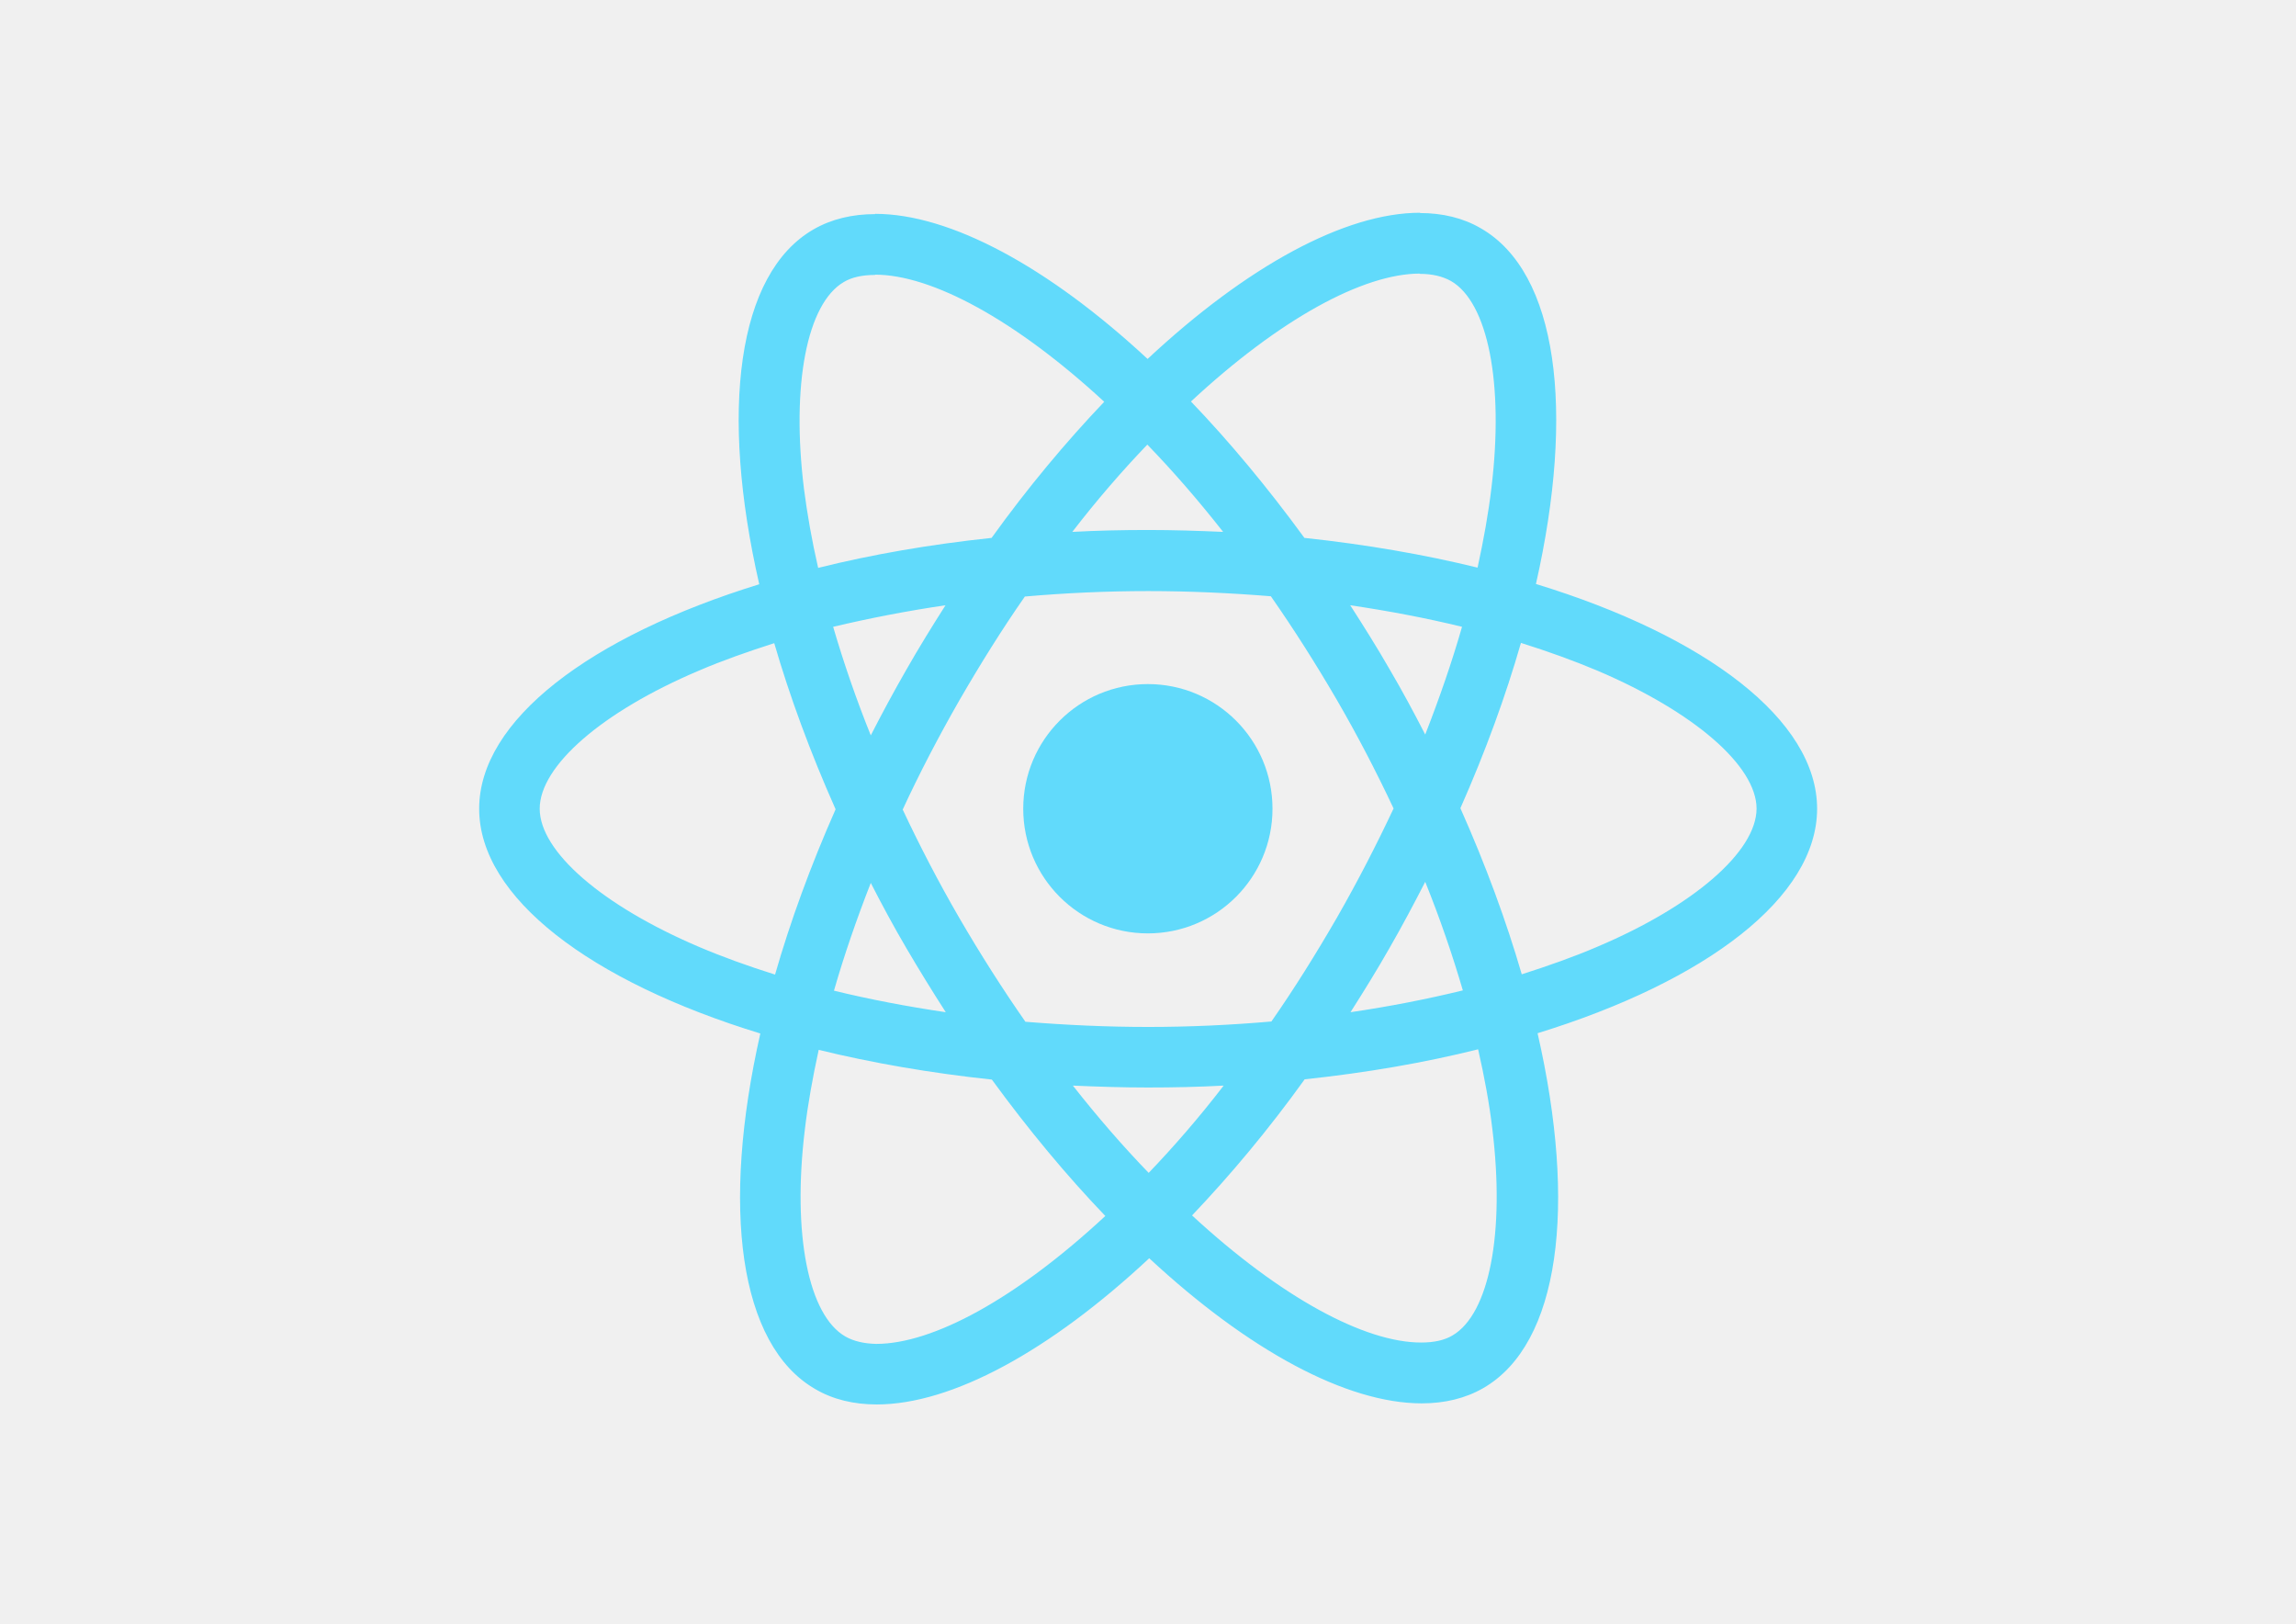
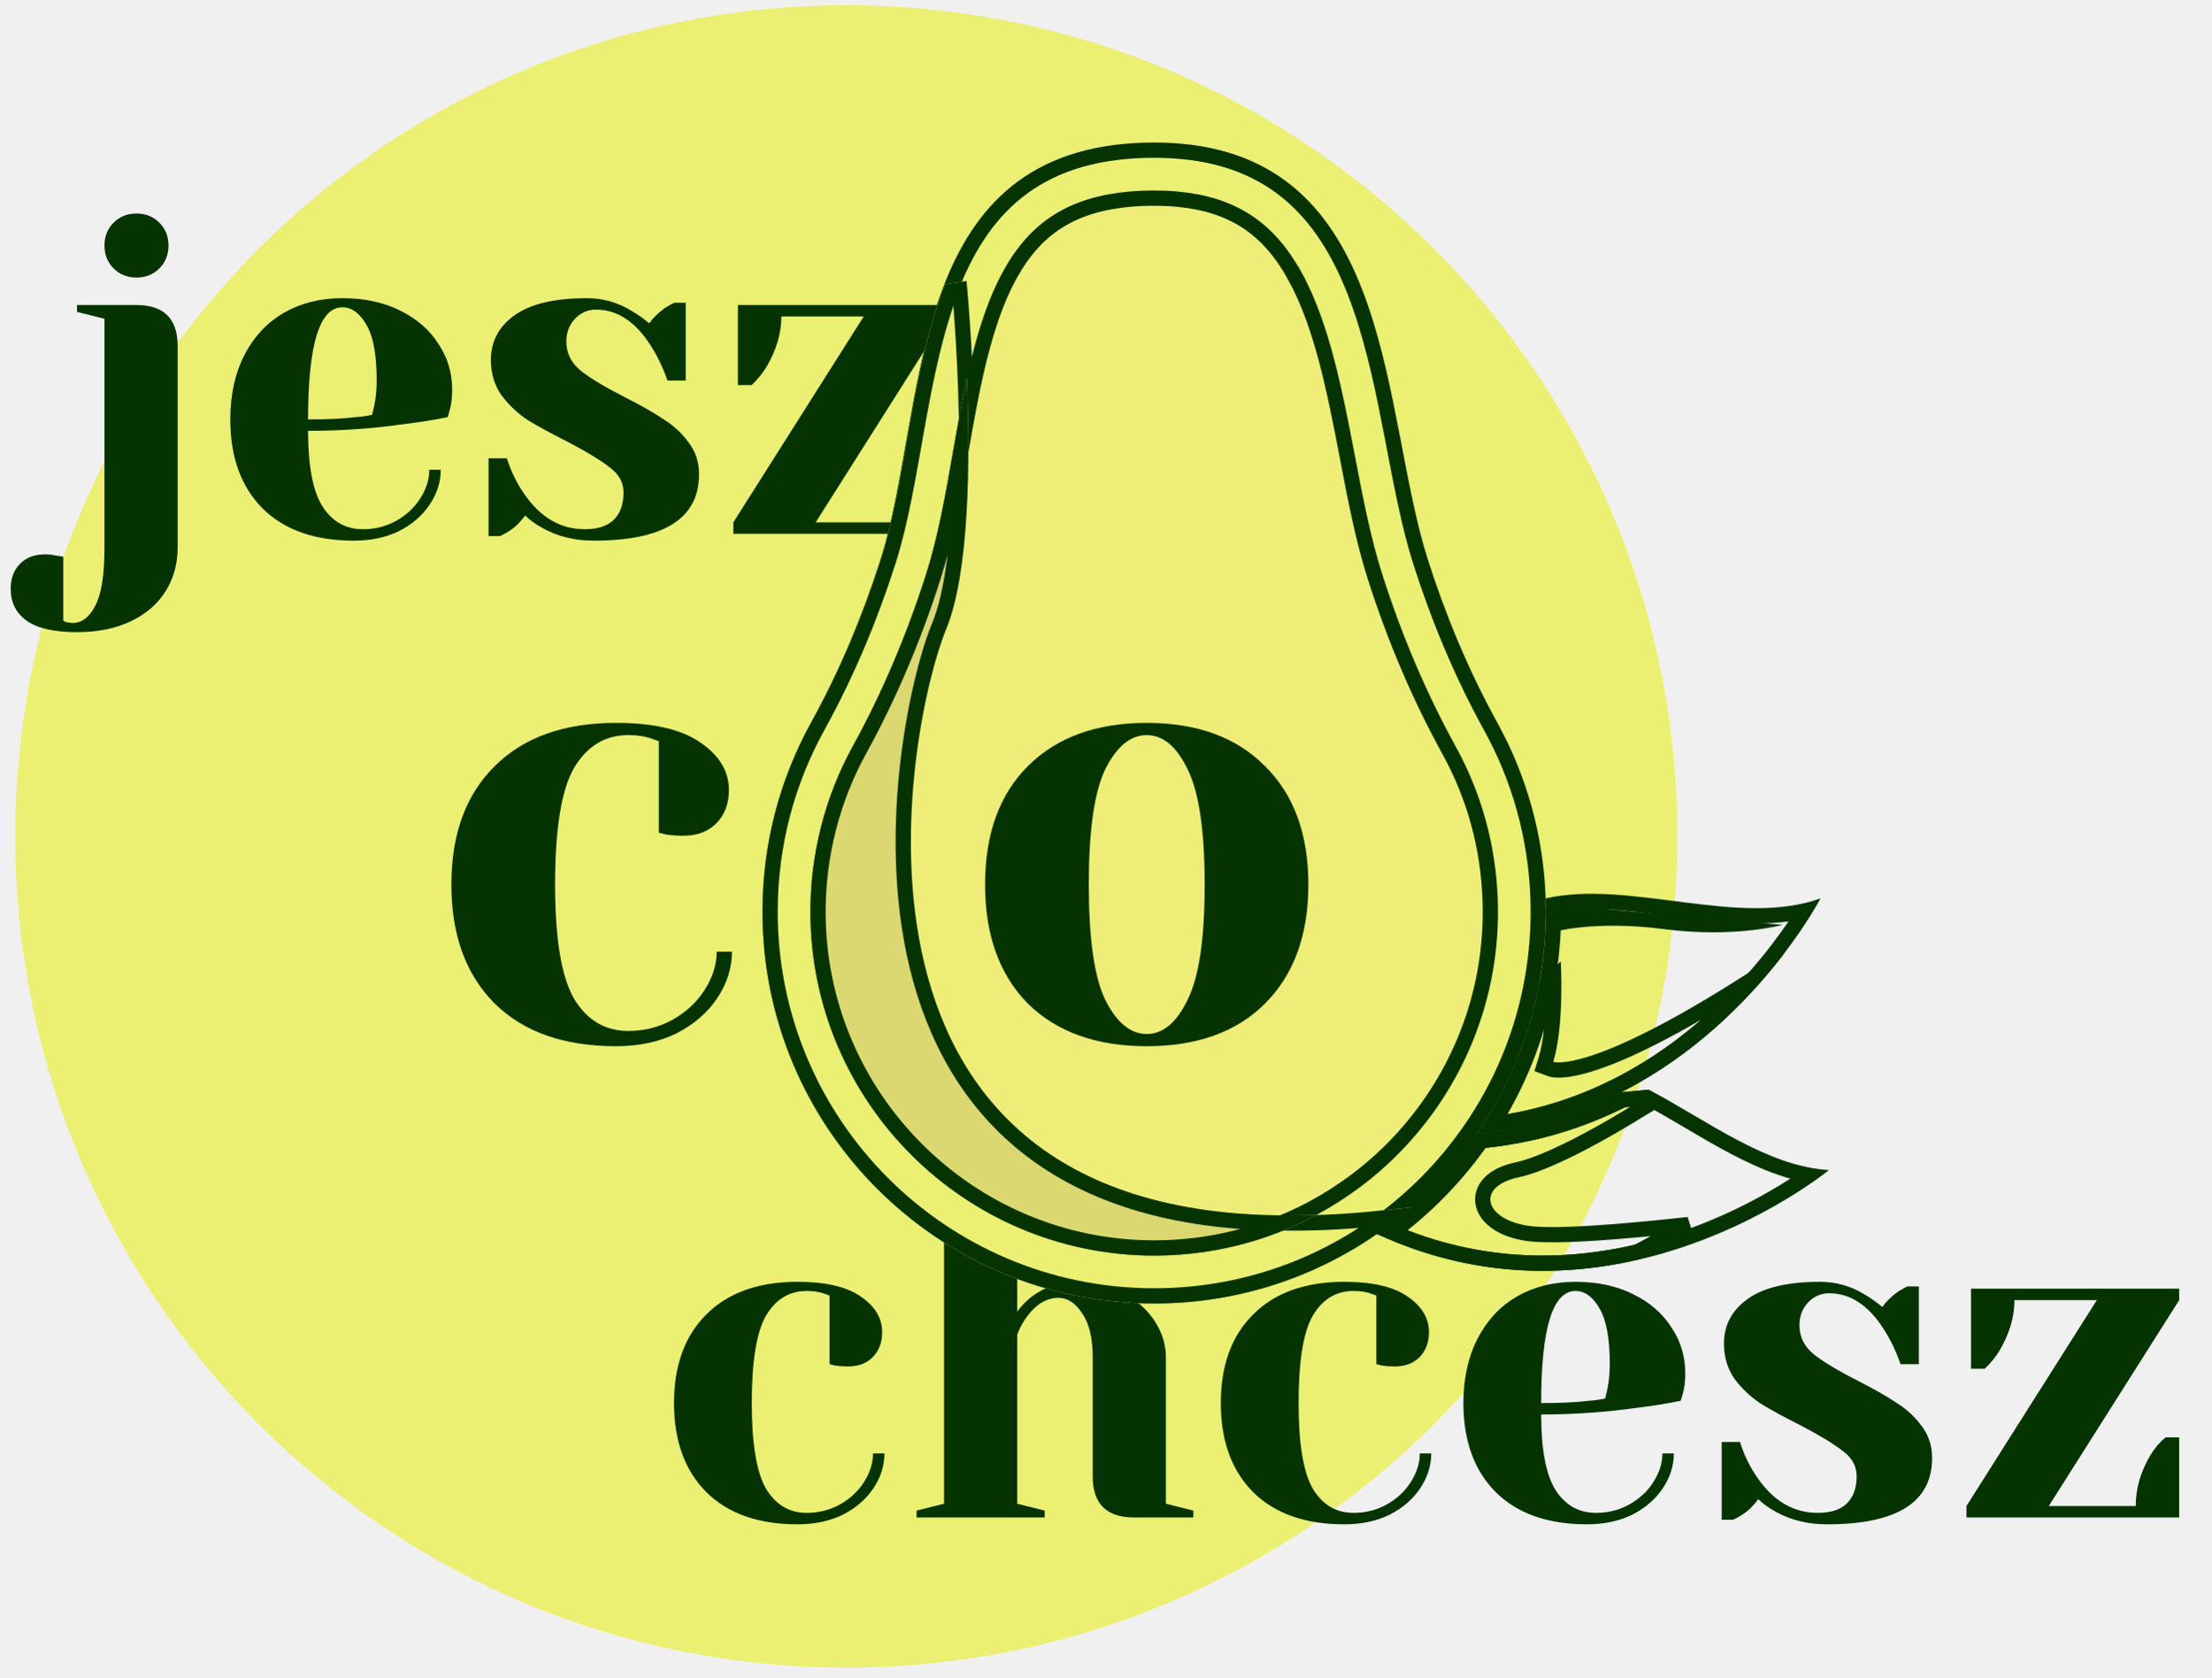
- <svg xmlns="http://www.w3.org/2000/svg" viewBox="0 0 841.9 595.3">
-   <g fill="#61DAFB">
-     <path d="M666.3 296.5c0-32.5-40.7-63.3-103.1-82.4 14.4-63.6 8-114.2-20.2-130.4-6.5-3.8-14.1-5.6-22.4-5.6v22.3c4.6 0 8.3.9 11.4 2.6 13.6 7.8 19.5 37.5 14.9 75.7-1.1 9.4-2.9 19.3-5.1 29.4-19.6-4.8-41-8.5-63.5-10.9-13.5-18.5-27.5-35.3-41.6-50 32.6-30.3 63.2-46.9 84-46.9V78c-27.5 0-63.5 19.6-99.9 53.6-36.4-33.8-72.4-53.2-99.9-53.2v22.3c20.7 0 51.4 16.5 84 46.6-14 14.7-28 31.4-41.3 49.9-22.6 2.4-44 6.1-63.6 11-2.3-10-4-19.7-5.2-29-4.7-38.2 1.1-67.9 14.6-75.8 3-1.8 6.9-2.6 11.5-2.6V78.5c-8.4 0-16 1.8-22.6 5.6-28.1 16.2-34.4 66.7-19.9 130.1-62.2 19.2-102.7 49.9-102.7 82.3 0 32.5 40.7 63.3 103.1 82.4-14.4 63.6-8 114.2 20.2 130.4 6.5 3.8 14.1 5.6 22.5 5.6 27.5 0 63.5-19.6 99.9-53.6 36.4 33.8 72.4 53.2 99.9 53.2 8.4 0 16-1.8 22.6-5.6 28.1-16.2 34.4-66.7 19.9-130.1 62-19.1 102.5-49.9 102.5-82.3zm-130.2-66.7c-3.7 12.9-8.3 26.2-13.5 39.5-4.1-8-8.4-16-13.1-24-4.6-8-9.5-15.8-14.4-23.4 14.2 2.1 27.9 4.7 41 7.9zm-45.8 106.5c-7.8 13.5-15.8 26.3-24.1 38.2-14.9 1.3-30 2-45.2 2-15.1 0-30.2-.7-45-1.9-8.3-11.9-16.4-24.6-24.2-38-7.6-13.1-14.5-26.4-20.8-39.8 6.2-13.4 13.2-26.8 20.7-39.9 7.8-13.5 15.8-26.3 24.1-38.2 14.9-1.3 30-2 45.2-2 15.1 0 30.2.7 45 1.9 8.3 11.9 16.4 24.6 24.2 38 7.6 13.1 14.5 26.4 20.8 39.8-6.3 13.4-13.2 26.8-20.7 39.9zm32.3-13c5.4 13.4 10 26.8 13.8 39.8-13.1 3.2-26.9 5.9-41.2 8 4.9-7.7 9.8-15.6 14.4-23.7 4.6-8 8.9-16.1 13-24.1zM421.2 430c-9.3-9.6-18.6-20.3-27.8-32 9 .4 18.2.7 27.5.7 9.4 0 18.7-.2 27.8-.7-9 11.7-18.3 22.4-27.5 32zm-74.4-58.9c-14.2-2.1-27.9-4.7-41-7.9 3.7-12.9 8.3-26.2 13.5-39.5 4.1 8 8.4 16 13.1 24 4.7 8 9.5 15.8 14.4 23.4zM420.7 163c9.3 9.6 18.6 20.3 27.8 32-9-.4-18.2-.7-27.5-.7-9.4 0-18.7.2-27.8.7 9-11.7 18.3-22.4 27.5-32zm-74 58.9c-4.9 7.7-9.8 15.6-14.4 23.7-4.6 8-8.9 16-13 24-5.4-13.4-10-26.8-13.8-39.8 13.1-3.1 26.9-5.8 41.2-7.9zm-90.5 125.2c-35.4-15.1-58.3-34.9-58.3-50.6 0-15.7 22.9-35.6 58.3-50.6 8.6-3.7 18-7 27.7-10.1 5.7 19.6 13.2 40 22.5 60.9-9.2 20.8-16.6 41.1-22.2 60.6-9.9-3.1-19.3-6.5-28-10.2zM310 490c-13.6-7.8-19.5-37.5-14.9-75.7 1.1-9.4 2.9-19.3 5.1-29.4 19.6 4.8 41 8.5 63.5 10.9 13.5 18.5 27.5 35.3 41.6 50-32.6 30.3-63.2 46.9-84 46.9-4.5-.1-8.3-1-11.3-2.7zm237.2-76.2c4.7 38.2-1.1 67.9-14.6 75.8-3 1.8-6.9 2.6-11.5 2.6-20.7 0-51.4-16.5-84-46.6 14-14.7 28-31.4 41.3-49.9 22.6-2.4 44-6.1 63.6-11 2.3 10.1 4.1 19.8 5.2 29.1zm38.5-66.7c-8.6 3.7-18 7-27.7 10.1-5.7-19.6-13.2-40-22.5-60.9 9.2-20.8 16.6-41.1 22.2-60.6 9.9 3.1 19.3 6.5 28.1 10.2 35.4 15.1 58.3 34.9 58.3 50.6-.1 15.7-23 35.6-58.4 50.6zM320.8 78.4z" />
-     <circle cx="420.9" cy="296.5" r="45.7" />
-     <path d="M520.5 78.1z" />
-   </g>
+ <svg xmlns="http://www.w3.org/2000/svg" width="145" height="110" viewBox="0 0 145 110" fill="none">
+   <circle cx="55.5" cy="54.845" r="54.5" fill="#EBF073" />
+   <path d="M5.05 41.45C3.55 41.45 2.45 41.2 1.75 40.7C1.05 40.2 0.7 39.5 0.7 38.6C0.7 37.92 0.91 37.37 1.33 36.95C1.73 36.55 2.27 36.35 2.95 36.35C3.11 36.35 3.27 36.36 3.43 36.38C3.59 36.42 3.7 36.44 3.76 36.44L4.15 36.5V40.7L4.33 40.79C4.53 40.83 4.67 40.85 4.75 40.85C5.37 40.85 5.87 40.47 6.25 39.71C6.65 38.97 6.85 37.7 6.85 35.9V20.9L5.05 20.45V20H8.95C10.75 20 11.65 20.9 11.65 22.7V35.9C11.65 36.96 11.39 37.91 10.87 38.75C10.35 39.59 9.59 40.25 8.59 40.73C7.59 41.21 6.41 41.45 5.05 41.45ZM8.95 18.2C8.35 18.2 7.85 18 7.45 17.6C7.05 17.2 6.85 16.7 6.85 16.1C6.85 15.5 7.05 15 7.45 14.6C7.85 14.2 8.35 14 8.95 14C9.55 14 10.05 14.2 10.45 14.6C10.85 15 11.05 15.5 11.05 16.1C11.05 16.7 10.85 17.2 10.45 17.6C10.05 18 9.55 18.2 8.95 18.2ZM23.202 35.45C20.642 35.45 18.652 34.75 17.232 33.35C15.812 31.93 15.102 29.98 15.102 27.5C15.102 25.88 15.412 24.47 16.032 23.27C16.652 22.07 17.512 21.15 18.612 20.51C19.732 19.87 21.012 19.55 22.452 19.55C23.892 19.55 25.152 19.82 26.232 20.36C27.332 20.9 28.172 21.63 28.752 22.55C29.352 23.45 29.652 24.45 29.652 25.55C29.652 26.05 29.602 26.48 29.502 26.84L29.352 27.35C28.492 27.53 27.562 27.68 26.562 27.8C24.462 28.1 22.342 28.25 20.202 28.25C20.202 30.57 20.522 32.23 21.162 33.23C21.802 34.21 22.682 34.7 23.802 34.7C24.582 34.7 25.302 34.52 25.962 34.16C26.642 33.78 27.172 33.29 27.552 32.69C27.952 32.07 28.152 31.44 28.152 30.8H28.902C28.902 31.6 28.662 32.36 28.182 33.08C27.702 33.8 27.032 34.38 26.172 34.82C25.312 35.24 24.322 35.45 23.202 35.45ZM20.202 27.5C21.482 27.5 22.522 27.45 23.322 27.35C23.662 27.33 24.022 27.28 24.402 27.2C24.422 27.1 24.472 26.88 24.552 26.54C24.652 26.04 24.702 25.51 24.702 24.95C24.702 23.29 24.482 22.08 24.042 21.32C23.602 20.54 23.072 20.15 22.452 20.15C20.952 20.15 20.202 22.6 20.202 27.5ZM38.94 35.45C37.7 35.45 36.59 35.18 35.609 34.64C35.13 34.38 34.739 34.1 34.44 33.8C34.12 34.24 33.77 34.58 33.389 34.82C33.209 34.94 33.01 35.05 32.789 35.15H32.039V30.05H33.239C33.499 30.89 33.88 31.67 34.38 32.39C35.44 33.93 36.76 34.7 38.34 34.7C39.179 34.7 39.809 34.5 40.23 34.1C40.669 33.68 40.889 33.08 40.889 32.3C40.889 31.64 40.59 31.09 39.989 30.65C39.41 30.19 38.489 29.63 37.23 28.97C36.15 28.43 35.27 27.95 34.59 27.53C33.929 27.09 33.359 26.55 32.88 25.91C32.419 25.25 32.19 24.48 32.19 23.6C32.19 22.4 32.7 21.43 33.719 20.69C34.76 19.93 36.349 19.55 38.489 19.55C39.55 19.55 40.529 19.83 41.429 20.39C41.87 20.65 42.249 20.92 42.569 21.2C42.83 20.84 43.179 20.5 43.62 20.18C43.959 19.98 44.16 19.87 44.219 19.85H44.969V24.95H43.77C43.469 24.09 43.099 23.32 42.66 22.64C41.66 21.08 40.469 20.3 39.09 20.3C38.55 20.3 38.09 20.5 37.709 20.9C37.33 21.3 37.139 21.8 37.139 22.4C37.139 23.16 37.459 23.8 38.099 24.32C38.739 24.82 39.709 25.4 41.01 26.06C42.069 26.6 42.91 27.08 43.529 27.5C44.169 27.9 44.709 28.4 45.15 29C45.609 29.6 45.84 30.3 45.84 31.1C45.84 34 43.539 35.45 38.94 35.45ZM48.091 34.25L56.641 20.75H51.241C51.241 21.85 50.911 22.96 50.251 24.08C49.991 24.5 49.671 24.89 49.291 25.25H48.391V20H62.041V20.75L53.491 34.25H59.191C59.191 33.11 59.511 32 60.151 30.92C60.431 30.46 60.761 30.07 61.141 29.75H62.041V35H48.091V34.25Z" fill="#063400" />
+   <path d="M52.3 99.95C49.74 99.95 47.75 99.25 46.33 97.85C44.91 96.43 44.2 94.48 44.2 92C44.2 89.52 44.91 87.58 46.33 86.18C47.75 84.76 49.74 84.05 52.3 84.05C54.14 84.05 55.52 84.37 56.44 85.01C57.38 85.65 57.85 86.43 57.85 87.35C57.85 88.03 57.64 88.58 57.22 89C56.82 89.4 56.28 89.6 55.6 89.6C55.32 89.6 55.04 89.58 54.76 89.54L54.4 89.45V84.95L53.98 84.8C53.68 84.7 53.32 84.65 52.9 84.65C51.76 84.65 50.87 85.19 50.23 86.27C49.61 87.35 49.3 89.26 49.3 92C49.3 94.66 49.61 96.53 50.23 97.61C50.87 98.67 51.76 99.2 52.9 99.2C53.68 99.2 54.4 99.02 55.06 98.66C55.74 98.28 56.27 97.79 56.65 97.19C57.05 96.57 57.25 95.94 57.25 95.3H58C58 96.1 57.76 96.86 57.28 97.58C56.8 98.3 56.13 98.88 55.27 99.32C54.41 99.74 53.42 99.95 52.3 99.95ZM60.108 99.05L61.908 98.6V79.4L60.108 78.95V78.5H64.008C65.808 78.5 66.708 79.4 66.708 81.2V86C67.008 85.6 67.318 85.28 67.638 85.04C68.498 84.38 69.488 84.05 70.608 84.05C71.728 84.05 72.728 84.29 73.608 84.77C74.508 85.23 75.208 85.84 75.708 86.6C76.208 87.36 76.458 88.16 76.458 89V98.6L78.258 99.05V99.5H74.358C72.558 99.5 71.658 98.6 71.658 96.8V89C71.658 87.74 71.428 86.78 70.968 86.12C70.528 85.44 70.008 85.1 69.408 85.1C68.648 85.1 67.968 85.5 67.368 86.3C67.108 86.64 66.888 87.04 66.708 87.5V98.6L68.508 99.05V99.5H60.108V99.05ZM88.159 99.95C85.599 99.95 83.609 99.25 82.189 97.85C80.769 96.43 80.059 94.48 80.059 92C80.059 89.52 80.769 87.58 82.189 86.18C83.609 84.76 85.599 84.05 88.159 84.05C89.999 84.05 91.379 84.37 92.299 85.01C93.239 85.65 93.709 86.43 93.709 87.35C93.709 88.03 93.499 88.58 93.079 89C92.679 89.4 92.139 89.6 91.459 89.6C91.179 89.6 90.899 89.58 90.619 89.54L90.259 89.45V84.95L89.839 84.8C89.539 84.7 89.179 84.65 88.759 84.65C87.619 84.65 86.729 85.19 86.089 86.27C85.469 87.35 85.159 89.26 85.159 92C85.159 94.66 85.469 96.53 86.089 97.61C86.729 98.67 87.619 99.2 88.759 99.2C89.539 99.2 90.259 99.02 90.919 98.66C91.599 98.28 92.129 97.79 92.509 97.19C92.909 96.57 93.109 95.94 93.109 95.3H93.859C93.859 96.1 93.619 96.86 93.139 97.58C92.659 98.3 91.989 98.88 91.129 99.32C90.269 99.74 89.279 99.95 88.159 99.95ZM104.068 99.95C101.508 99.95 99.518 99.25 98.098 97.85C96.678 96.43 95.968 94.48 95.968 92C95.968 90.38 96.278 88.97 96.898 87.77C97.518 86.57 98.378 85.65 99.478 85.01C100.598 84.37 101.878 84.05 103.318 84.05C104.758 84.05 106.018 84.32 107.098 84.86C108.198 85.4 109.038 86.13 109.618 87.05C110.218 87.95 110.518 88.95 110.518 90.05C110.518 90.55 110.468 90.98 110.368 91.34L110.218 91.85C109.358 92.03 108.428 92.18 107.428 92.3C105.328 92.6 103.208 92.75 101.068 92.75C101.068 95.07 101.388 96.73 102.028 97.73C102.668 98.71 103.548 99.2 104.668 99.2C105.448 99.2 106.168 99.02 106.828 98.66C107.508 98.28 108.038 97.79 108.418 97.19C108.818 96.57 109.018 95.94 109.018 95.3H109.768C109.768 96.1 109.528 96.86 109.048 97.58C108.568 98.3 107.898 98.88 107.038 99.32C106.178 99.74 105.188 99.95 104.068 99.95ZM101.068 92C102.348 92 103.388 91.95 104.188 91.85C104.528 91.83 104.888 91.78 105.268 91.7C105.288 91.6 105.338 91.38 105.418 91.04C105.518 90.54 105.568 90.01 105.568 89.45C105.568 87.79 105.348 86.58 104.908 85.82C104.468 85.04 103.938 84.65 103.318 84.65C101.818 84.65 101.068 87.1 101.068 92ZM119.805 99.95C118.565 99.95 117.455 99.68 116.475 99.14C115.995 98.88 115.605 98.6 115.305 98.3C114.985 98.74 114.635 99.08 114.255 99.32C114.075 99.44 113.875 99.55 113.655 99.65H112.905V94.55H114.105C114.365 95.39 114.745 96.17 115.245 96.89C116.305 98.43 117.625 99.2 119.205 99.2C120.045 99.2 120.675 99 121.095 98.6C121.535 98.18 121.755 97.58 121.755 96.8C121.755 96.14 121.455 95.59 120.855 95.15C120.275 94.69 119.355 94.13 118.095 93.47C117.015 92.93 116.135 92.45 115.455 92.03C114.795 91.59 114.225 91.05 113.745 90.41C113.285 89.75 113.055 88.98 113.055 88.1C113.055 86.9 113.565 85.93 114.585 85.19C115.625 84.43 117.215 84.05 119.355 84.05C120.415 84.05 121.395 84.33 122.295 84.89C122.735 85.15 123.115 85.42 123.435 85.7C123.695 85.34 124.045 85 124.485 84.68C124.825 84.48 125.025 84.37 125.085 84.35H125.835V89.45H124.635C124.335 88.59 123.965 87.82 123.525 87.14C122.525 85.58 121.335 84.8 119.955 84.8C119.415 84.8 118.955 85 118.575 85.4C118.195 85.8 118.005 86.3 118.005 86.9C118.005 87.66 118.325 88.3 118.965 88.82C119.605 89.32 120.575 89.9 121.875 90.56C122.935 91.1 123.775 91.58 124.395 92C125.035 92.4 125.575 92.9 126.015 93.5C126.475 94.1 126.705 94.8 126.705 95.6C126.705 98.5 124.405 99.95 119.805 99.95ZM128.956 98.75L137.506 85.25H132.106C132.106 86.35 131.776 87.46 131.116 88.58C130.856 89 130.536 89.39 130.156 89.75H129.256V84.5H142.906V85.25L134.356 98.75H140.056C140.056 97.61 140.376 96.5 141.016 95.42C141.296 94.96 141.626 94.57 142.006 94.25H142.906V99.5H128.956V98.75Z" fill="#063400" />
+   <mask id="path-4-inside-1_26_2" fill="white">
+     <path d="M50 59.782C50 73.97 61.501 85.472 75.686 85.472C81.121 85.472 86.161 83.785 90.31 80.905C92.877 79.126 95.103 76.889 96.872 74.316C97.847 72.899 98.684 71.378 99.362 69.774C100.659 66.703 101.376 63.327 101.376 59.782C101.376 59.49 101.37 59.199 101.362 58.908C101.221 54.743 100.092 50.831 98.199 47.399C96.322 43.993 94.819 40.394 93.636 36.689C90.585 27.126 91.528 10.716 77.507 9.426C76.926 9.373 76.32 9.345 75.686 9.345C75.054 9.345 74.448 9.37 73.868 9.42C59.235 10.661 60.795 27.111 57.739 36.689C56.556 40.394 55.054 43.993 53.177 47.399C51.152 51.071 50 55.293 50 59.782" />
+   </mask>
+   <path d="M90.31 80.905L89.741 80.083L89.74 80.083L90.31 80.905ZM96.872 74.316L96.048 73.749L96.047 73.749L96.872 74.316ZM99.362 69.774L100.283 70.163L100.283 70.163L99.362 69.774ZM101.362 58.908L102.362 58.879L102.361 58.874L101.362 58.908ZM98.199 47.399L97.323 47.882L97.323 47.882L98.199 47.399ZM93.636 36.689L92.684 36.993L92.684 36.993L93.636 36.689ZM77.507 9.426L77.598 8.43L77.598 8.43L77.507 9.426ZM73.868 9.42L73.952 10.417L73.954 10.416L73.868 9.42ZM57.739 36.689L58.692 36.993L58.692 36.993L57.739 36.689ZM53.177 47.399L54.053 47.882L54.053 47.882L53.177 47.399ZM49 59.782C49 74.522 60.949 86.472 75.686 86.472V84.472C62.054 84.472 51 73.418 51 59.782H49ZM75.686 86.472C81.331 86.472 86.569 84.719 90.881 81.726L89.74 80.083C85.753 82.851 80.911 84.472 75.686 84.472V86.472ZM90.88 81.727C93.547 79.879 95.859 77.555 97.696 74.882L96.047 73.749C94.347 76.223 92.208 78.374 89.741 80.083L90.88 81.727ZM97.695 74.883C98.708 73.411 99.578 71.831 100.283 70.163L98.441 69.384C97.789 70.926 96.985 72.387 96.048 73.749L97.695 74.883ZM100.283 70.163C101.631 66.971 102.376 63.463 102.376 59.782H100.376C100.376 63.191 99.686 66.435 98.441 69.385L100.283 70.163ZM102.376 59.782C102.376 59.477 102.37 59.176 102.362 58.879L100.362 58.936C100.371 59.221 100.376 59.502 100.376 59.782H102.376ZM102.361 58.874C102.215 54.548 101.042 50.483 99.075 46.916L97.323 47.882C99.142 51.179 100.227 54.938 100.362 58.941L102.361 58.874ZM99.075 46.917C97.232 43.573 95.754 40.035 94.589 36.385L92.684 36.993C93.884 40.753 95.411 44.412 97.323 47.882L99.075 46.917ZM94.589 36.385C93.849 34.065 93.347 31.317 92.782 28.387C92.223 25.488 91.606 22.433 90.63 19.627C89.653 16.818 88.294 14.186 86.209 12.166C84.104 10.129 81.316 8.772 77.598 8.43L77.415 10.422C80.708 10.725 83.061 11.903 84.817 13.604C86.594 15.323 87.819 17.633 88.741 20.284C89.663 22.936 90.258 25.858 90.819 28.765C91.373 31.642 91.898 34.532 92.684 36.993L94.589 36.385ZM77.598 8.43C76.986 8.374 76.35 8.345 75.686 8.345V10.345C76.291 10.345 76.866 10.372 77.416 10.422L77.598 8.43ZM75.686 8.345C75.028 8.345 74.393 8.371 73.782 8.424L73.954 10.416C74.504 10.369 75.081 10.345 75.686 10.345V8.345ZM73.783 8.424C69.921 8.751 67.055 10.095 64.915 12.133C62.793 14.155 61.452 16.796 60.514 19.612C59.576 22.425 59.017 25.488 58.506 28.389C57.989 31.323 57.526 34.069 56.787 36.385L58.692 36.993C59.481 34.519 59.968 31.618 60.476 28.735C60.989 25.819 61.527 22.897 62.411 20.244C63.294 17.596 64.498 15.293 66.294 13.582C68.072 11.888 70.498 10.71 73.952 10.417L73.783 8.424ZM56.787 36.385C55.62 40.035 54.144 43.573 52.301 46.917L54.053 47.882C55.965 44.412 57.491 40.752 58.692 36.993L56.787 36.385ZM52.301 46.916C50.197 50.732 49 55.12 49 59.782H51C51 55.466 52.107 51.409 54.053 47.882L52.301 46.916Z" fill="#063400" mask="url(#path-4-inside-1_26_2)" />
+   <mask id="path-6-inside-2_26_2" fill="white">
+     <path d="M50.001 59.752C50.005 55.262 51.163 51.041 53.194 47.372C55.074 43.968 56.581 40.37 57.768 36.667C59.424 31.501 59.739 24.333 61.977 18.634L63.383 18.42C63.383 18.42 65.027 35.022 62.43 41.281C59.834 47.539 52.578 83.403 90.49 79.382C91.201 79.308 91.88 79.241 92.526 79.184C88.009 83.108 82.108 85.48 75.655 85.472C61.471 85.455 49.983 73.939 50.001 59.752" />
+   </mask>
+   <path d="M50.001 59.752C50.005 55.262 51.163 51.041 53.194 47.372C55.074 43.968 56.581 40.37 57.768 36.667C59.424 31.501 59.739 24.333 61.977 18.634L63.383 18.42C63.383 18.42 65.027 35.022 62.43 41.281C59.834 47.539 52.578 83.403 90.49 79.382C91.201 79.308 91.88 79.241 92.526 79.184C88.009 83.108 82.108 85.48 75.655 85.472C61.471 85.455 49.983 73.939 50.001 59.752" fill="#EBF073" />
+   <path d="M53.194 47.372L54.069 47.856L54.069 47.855L53.194 47.372ZM57.768 36.667L58.721 36.972L58.721 36.972L57.768 36.667ZM61.977 18.634L61.827 17.645L61.257 17.731L61.046 18.268L61.977 18.634ZM63.383 18.42L64.379 18.321L64.275 17.273L63.233 17.431L63.383 18.42ZM62.43 41.281L61.506 40.897L61.506 40.897L62.43 41.281ZM90.49 79.382L90.386 78.388L90.385 78.388L90.49 79.382ZM92.526 79.184L93.182 79.939L95.51 77.916L92.438 78.188L92.526 79.184ZM75.655 85.472L75.656 84.472L75.656 84.472L75.655 85.472ZM51.001 59.753C51.005 55.436 52.117 51.381 54.069 47.856L52.319 46.888C50.208 50.701 49.005 55.088 49.001 59.751L51.001 59.753ZM54.069 47.855C55.985 44.388 57.515 40.73 58.721 36.972L56.816 36.361C55.646 40.01 54.164 43.547 52.319 46.888L54.069 47.855ZM58.721 36.972C59.574 34.308 60.08 31.138 60.638 28.027C61.204 24.874 61.829 21.746 62.907 18.999L61.046 18.268C59.887 21.22 59.235 24.526 58.67 27.674C58.097 30.863 57.618 33.859 56.816 36.361L58.721 36.972ZM62.127 19.622L63.534 19.409L63.233 17.431L61.827 17.645L62.127 19.622ZM63.383 18.42C62.388 18.518 62.388 18.518 62.388 18.518C62.388 18.518 62.388 18.519 62.388 18.519C62.389 18.519 62.389 18.52 62.389 18.521C62.389 18.523 62.389 18.525 62.389 18.529C62.39 18.537 62.391 18.548 62.393 18.563C62.396 18.594 62.4 18.64 62.406 18.7C62.417 18.821 62.433 19 62.453 19.231C62.492 19.692 62.546 20.359 62.602 21.18C62.715 22.823 62.838 25.076 62.881 27.521C62.924 29.968 62.885 32.592 62.678 34.982C62.469 37.392 62.095 39.478 61.506 40.897L63.353 41.664C64.063 39.953 64.457 37.617 64.671 35.154C64.886 32.671 64.924 29.971 64.88 27.486C64.837 24.998 64.712 22.709 64.597 21.043C64.54 20.21 64.486 19.531 64.445 19.06C64.425 18.825 64.409 18.641 64.397 18.516C64.391 18.453 64.387 18.405 64.384 18.372C64.382 18.356 64.381 18.343 64.38 18.335C64.38 18.331 64.379 18.327 64.379 18.325C64.379 18.324 64.379 18.323 64.379 18.323C64.379 18.322 64.379 18.322 64.379 18.322C64.379 18.322 64.379 18.321 63.383 18.42ZM61.506 40.897C60.812 42.571 59.854 46.083 59.393 50.332C58.932 54.588 58.96 59.67 60.307 64.457C61.657 69.258 64.346 73.796 69.215 76.852C74.073 79.902 80.973 81.397 90.596 80.377L90.385 78.388C81.052 79.378 74.642 77.898 70.278 75.158C65.925 72.425 63.482 68.359 62.232 63.915C60.978 59.456 60.937 54.65 61.382 50.547C61.827 46.437 62.749 43.12 63.353 41.664L61.506 40.897ZM90.595 80.377C91.301 80.302 91.974 80.236 92.614 80.18L92.438 78.188C91.785 78.245 91.1 78.312 90.386 78.388L90.595 80.377ZM91.87 78.429C87.528 82.2 81.859 84.48 75.656 84.472L75.653 86.472C82.357 86.481 88.489 84.015 93.182 79.939L91.87 78.429ZM75.656 84.472C62.024 84.455 50.984 73.388 51.001 59.753L49.001 59.751C48.982 74.49 60.917 86.454 75.653 86.472L75.656 84.472Z" fill="#063400" mask="url(#path-6-inside-2_26_2)" />
+   <path d="M88.235 77.912L88.234 77.912C84.543 80.474 80.205 81.829 75.689 81.829C63.534 81.829 53.645 71.939 53.645 59.783C53.645 56.066 54.586 52.391 56.369 49.158L56.369 49.158C58.287 45.679 59.915 41.855 61.211 37.797L61.211 37.797C62.008 35.3 62.489 32.555 62.992 29.694L62.993 29.686C62.993 29.686 62.993 29.686 62.993 29.685C63.739 25.44 64.495 21.165 66.22 18.028L66.22 18.028C67.089 16.447 68.129 15.292 69.411 14.49C70.694 13.686 72.25 13.215 74.18 13.051L74.181 13.051C74.653 13.01 75.16 12.99 75.689 12.99C76.201 12.99 76.701 13.012 77.172 13.056L77.173 13.056C79.015 13.225 80.514 13.705 81.766 14.526C83.018 15.347 84.054 16.529 84.941 18.15L85.38 17.91L84.941 18.15C86.703 21.367 87.539 25.697 88.364 29.99C88.892 32.751 89.399 35.394 90.167 37.797C91.463 41.857 93.092 45.679 95.008 49.158L95.008 49.158C96.691 52.209 97.602 55.53 97.721 59.024L97.721 59.025C97.73 59.294 97.734 59.542 97.734 59.783C97.734 62.758 97.153 65.642 96.006 68.356L96.006 68.356C95.431 69.717 94.713 71.028 93.871 72.254C92.345 74.473 90.45 76.376 88.235 77.912Z" fill="#EDED77" stroke="#063400" />
+   <mask id="path-9-inside-3_26_2" fill="white">
+     <path d="M53.143 59.784C53.143 55.981 54.107 52.223 55.931 48.916C57.831 45.467 59.447 41.674 60.733 37.645C61.519 35.182 61.996 32.47 62.5 29.598C62.78 27.998 63.066 26.377 63.408 24.805C63.625 30.176 63.582 37.557 62.037 41.28C59.53 47.324 52.679 80.968 86.344 79.657C83.083 81.411 79.445 82.329 75.687 82.329C63.256 82.329 53.143 72.215 53.143 59.784" />
+   </mask>
+   <path d="M53.143 59.784C53.143 55.981 54.107 52.223 55.931 48.916C57.831 45.467 59.447 41.674 60.733 37.645C61.519 35.182 61.996 32.47 62.5 29.598C62.78 27.998 63.066 26.377 63.408 24.805C63.625 30.176 63.582 37.557 62.037 41.28C59.53 47.324 52.679 80.968 86.344 79.657C83.083 81.411 79.445 82.329 75.687 82.329C63.256 82.329 53.143 72.215 53.143 59.784" fill="#DBD871" />
+   <path d="M55.931 48.916L56.806 49.398L56.807 49.398L55.931 48.916ZM60.733 37.645L59.78 37.34L59.78 37.34L60.733 37.645ZM62.5 29.598L63.485 29.771L63.486 29.77L62.5 29.598ZM63.408 24.805L64.407 24.764L62.43 24.593L63.408 24.805ZM62.037 41.28L61.113 40.897L61.113 40.897L62.037 41.28ZM86.344 79.657L86.817 80.537L86.305 78.657L86.344 79.657ZM54.143 59.784C54.143 56.149 55.065 52.557 56.806 49.398L55.055 48.433C53.149 51.889 52.143 55.814 52.143 59.784H54.143ZM56.807 49.398C58.741 45.889 60.381 42.035 61.686 37.949L59.78 37.34C58.512 41.313 56.922 45.045 55.055 48.433L56.807 49.398ZM61.686 37.949C62.496 35.41 62.984 32.628 63.485 29.771L61.516 29.425C61.009 32.312 60.542 34.955 59.78 37.34L61.686 37.949ZM63.486 29.77C63.765 28.169 64.048 26.567 64.385 25.017L62.43 24.593C62.084 26.188 61.795 27.828 61.515 29.426L63.486 29.77ZM62.408 24.845C62.517 27.514 62.559 30.665 62.385 33.601C62.209 36.568 61.818 39.2 61.113 40.897L62.96 41.664C63.802 39.637 64.204 36.718 64.382 33.72C64.561 30.691 64.516 27.467 64.407 24.764L62.408 24.845ZM61.113 40.897C60.442 42.514 59.526 45.844 59.05 49.894C58.573 53.952 58.527 58.81 59.654 63.462C60.784 68.124 63.105 72.623 67.388 75.861C71.672 79.1 77.802 80.99 86.383 80.656L86.305 78.657C78.053 78.979 72.416 77.155 68.594 74.266C64.772 71.376 62.65 67.332 61.598 62.991C60.544 58.642 60.576 54.037 61.036 50.128C61.497 46.21 62.378 43.068 62.961 41.663L61.113 40.897ZM85.87 78.776C82.756 80.451 79.28 81.329 75.687 81.329V83.329C79.609 83.329 83.41 82.37 86.817 80.537L85.87 78.776ZM75.687 81.329C63.808 81.329 54.143 71.662 54.143 59.784H52.143C52.143 72.767 62.703 83.329 75.687 83.329V81.329Z" fill="#063400" mask="url(#path-9-inside-3_26_2)" />
+   <mask id="path-11-inside-4_26_2" fill="white">
+     <path d="M96.873 74.317C100.928 73.972 104.421 72.716 107.363 71.058C111.829 68.542 115.028 65.102 116.996 62.524C118.569 60.468 119.359 58.959 119.385 58.908C113.995 60.844 106.877 57.653 101.363 58.908C101.372 59.199 101.377 59.49 101.377 59.783C101.377 61.384 101.23 62.95 100.95 64.469C100.611 66.315 100.074 68.09 99.362 69.774C98.684 71.379 97.847 72.899 96.873 74.317" />
+   </mask>
+   <path d="M107.363 71.058L106.872 70.186L106.872 70.187L107.363 71.058ZM116.996 62.524L116.202 61.917L116.201 61.917L116.996 62.524ZM119.385 58.908L120.275 59.364L121.431 57.111L119.047 57.967L119.385 58.908ZM101.363 58.908L101.141 57.933L100.337 58.116L100.363 58.94L101.363 58.908ZM100.95 64.469L99.966 64.288L99.966 64.289L100.95 64.469ZM99.362 69.774L100.284 70.164L100.284 70.163L99.362 69.774ZM96.957 75.313C101.173 74.955 104.803 73.648 107.854 71.929L106.872 70.187C104.038 71.784 100.683 72.989 96.788 73.32L96.957 75.313ZM107.854 71.929C112.476 69.325 115.771 65.776 117.791 63.131L116.201 61.917C114.284 64.428 111.182 67.758 106.872 70.186L107.854 71.929ZM117.79 63.132C119.406 61.02 120.227 59.458 120.275 59.364L118.495 58.452C118.496 58.45 118.449 58.542 118.352 58.713C118.256 58.883 118.112 59.129 117.921 59.437C117.538 60.054 116.966 60.918 116.202 61.917L117.79 63.132ZM119.047 57.967C116.613 58.841 113.724 58.575 110.546 58.171C107.479 57.782 104.111 57.257 101.141 57.933L101.584 59.883C104.128 59.304 107.076 59.747 110.295 60.156C113.402 60.55 116.768 60.911 119.723 59.849L119.047 57.967ZM100.363 58.94C100.372 59.221 100.377 59.502 100.377 59.783H102.377C102.377 59.478 102.371 59.176 102.362 58.877L100.363 58.94ZM100.377 59.783C100.377 61.322 100.236 62.828 99.966 64.288L101.933 64.651C102.225 63.072 102.377 61.445 102.377 59.783H100.377ZM99.966 64.289C99.641 66.062 99.125 67.767 98.441 69.385L100.284 70.163C101.023 68.413 101.581 66.568 101.933 64.65L99.966 64.289ZM98.441 69.385C97.79 70.926 96.985 72.388 96.049 73.75L97.697 74.883C98.709 73.411 99.578 71.831 100.284 70.164L98.441 69.385Z" fill="#063400" mask="url(#path-11-inside-4_26_2)" />
+   <mask id="path-13-inside-5_26_2" fill="white">
+     <path d="M96.873 74.317C100.928 73.972 104.421 72.716 107.363 71.058C111.829 68.542 115.028 65.102 116.996 62.524C116.305 62.816 115.478 63.263 114.496 63.893C104.202 70.488 101.86 69.625 101.86 69.625C102.599 67.221 102.353 63.03 102.353 63.03L100.95 64.469C100.611 66.315 100.074 68.09 99.362 69.774C98.684 71.379 97.847 72.899 96.873 74.317" />
+   </mask>
+   <path d="M107.363 71.058L106.872 70.186L106.872 70.187L107.363 71.058ZM116.996 62.524L117.791 63.131L120.077 60.138L116.607 61.603L116.996 62.524ZM114.496 63.893L115.035 64.735L115.036 64.735L114.496 63.893ZM101.86 69.625L100.904 69.331L100.626 70.236L101.514 70.563L101.86 69.625ZM102.353 63.03L103.351 62.971L103.218 60.709L101.637 62.332L102.353 63.03ZM100.95 64.469L100.234 63.772L100.021 63.989L99.966 64.289L100.95 64.469ZM99.362 69.774L100.284 70.164L100.284 70.163L99.362 69.774ZM96.957 75.313C101.173 74.955 104.803 73.648 107.854 71.929L106.872 70.187C104.039 71.784 100.683 72.989 96.788 73.32L96.957 75.313ZM107.854 71.929C112.476 69.325 115.771 65.776 117.791 63.131L116.201 61.917C114.284 64.428 111.182 67.758 106.872 70.186L107.854 71.929ZM116.607 61.603C115.847 61.924 114.968 62.402 113.956 63.051L115.036 64.735C115.988 64.124 116.763 63.709 117.385 63.446L116.607 61.603ZM113.956 63.051C108.846 66.325 105.768 67.709 104.009 68.281C103.132 68.566 102.603 68.642 102.329 68.658C102.193 68.666 102.123 68.659 102.107 68.657C102.099 68.656 102.105 68.656 102.122 68.66C102.131 68.662 102.142 68.665 102.156 68.67C102.163 68.672 102.171 68.674 102.179 68.677C102.183 68.678 102.188 68.68 102.192 68.681C102.194 68.682 102.197 68.683 102.199 68.684C102.2 68.684 102.202 68.685 102.203 68.685C102.204 68.686 102.206 68.686 101.86 69.625C101.514 70.563 101.516 70.564 101.518 70.564C101.519 70.565 101.52 70.565 101.522 70.566C101.524 70.567 101.527 70.567 101.529 70.568C101.534 70.57 101.539 70.572 101.545 70.574C101.555 70.577 101.567 70.581 101.578 70.584C101.602 70.591 101.628 70.599 101.656 70.605C101.713 70.619 101.778 70.631 101.855 70.641C102.007 70.66 102.201 70.669 102.445 70.655C102.931 70.627 103.632 70.507 104.627 70.183C106.612 69.538 109.851 68.056 115.035 64.735L113.956 63.051ZM102.816 69.919C103.229 68.576 103.352 66.809 103.383 65.449C103.399 64.754 103.391 64.138 103.379 63.696C103.373 63.474 103.366 63.295 103.361 63.17C103.358 63.108 103.356 63.059 103.354 63.026C103.353 63.009 103.352 62.996 103.352 62.987C103.352 62.982 103.351 62.979 103.351 62.976C103.351 62.975 103.351 62.974 103.351 62.973C103.351 62.972 103.351 62.972 103.351 62.972C103.351 62.972 103.351 62.972 103.351 62.972C103.351 62.971 103.351 62.971 102.353 63.03C101.354 63.089 101.354 63.089 101.354 63.089C101.354 63.089 101.354 63.088 101.354 63.088C101.354 63.088 101.354 63.089 101.354 63.089C101.354 63.089 101.355 63.089 101.355 63.09C101.355 63.092 101.355 63.094 101.355 63.097C101.355 63.104 101.356 63.115 101.357 63.13C101.358 63.158 101.36 63.202 101.363 63.259C101.368 63.373 101.374 63.54 101.38 63.749C101.391 64.168 101.399 64.749 101.384 65.403C101.353 66.74 101.23 68.27 100.904 69.331L102.816 69.919ZM101.637 62.332L100.234 63.772L101.666 65.167L103.069 63.728L101.637 62.332ZM99.966 64.289C99.641 66.062 99.125 67.767 98.441 69.385L100.284 70.163C101.023 68.413 101.581 66.568 101.933 64.65L99.966 64.289ZM98.442 69.385C97.79 70.926 96.985 72.388 96.049 73.75L97.697 74.883C98.709 73.411 99.578 71.831 100.284 70.164L98.442 69.385Z" fill="#063400" mask="url(#path-13-inside-5_26_2)" />
+   <mask id="path-15-inside-6_26_2" fill="white">
+     <path d="M90.312 80.905C96.617 83.832 102.637 83.734 107.583 82.566C114.952 80.829 119.938 76.721 119.938 76.721C115.87 76.481 112.016 73.511 108.129 71.451L106.302 71.625C103.592 72.999 100.451 74.013 96.873 74.316C95.104 76.89 92.878 79.126 90.312 80.905" />
+   </mask>
+   <path d="M107.583 82.566L107.353 81.592L107.353 81.592L107.583 82.566ZM119.938 76.721L120.574 77.493L122.541 75.873L119.997 75.723L119.938 76.721ZM108.129 71.451L108.597 70.567L108.332 70.427L108.034 70.455L108.129 71.451ZM106.302 71.625L106.207 70.629L106.018 70.647L105.85 70.733L106.302 71.625ZM96.873 74.316L96.788 73.32L96.316 73.36L96.048 73.75L96.873 74.316ZM89.891 81.812C96.441 84.853 102.698 84.747 107.813 83.539L107.353 81.592C102.576 82.721 96.793 82.811 90.733 79.998L89.891 81.812ZM107.812 83.539C111.615 82.642 114.795 81.137 117.021 79.859C118.136 79.22 119.016 78.634 119.621 78.207C119.924 77.992 120.158 77.817 120.318 77.694C120.398 77.633 120.46 77.584 120.503 77.55C120.524 77.533 120.541 77.52 120.553 77.51C120.559 77.505 120.564 77.501 120.567 77.499C120.569 77.497 120.57 77.496 120.571 77.495C120.572 77.495 120.572 77.494 120.573 77.494C120.573 77.494 120.573 77.493 120.573 77.493C120.574 77.493 120.574 77.493 119.938 76.721C119.302 75.949 119.302 75.949 119.303 75.949C119.303 75.949 119.303 75.949 119.303 75.949C119.303 75.949 119.303 75.949 119.303 75.949C119.303 75.949 119.302 75.949 119.302 75.95C119.3 75.951 119.298 75.953 119.294 75.956C119.287 75.962 119.274 75.972 119.257 75.985C119.223 76.012 119.171 76.054 119.1 76.108C118.959 76.216 118.746 76.376 118.466 76.574C117.906 76.97 117.079 77.52 116.026 78.125C113.917 79.335 110.919 80.752 107.353 81.592L107.812 83.539ZM119.997 75.723C118.177 75.616 116.348 74.892 114.431 73.884C113.477 73.382 112.524 72.822 111.549 72.248C110.582 71.678 109.592 71.094 108.597 70.567L107.661 72.334C108.609 72.837 109.559 73.397 110.535 73.971C111.503 74.541 112.497 75.126 113.5 75.654C115.498 76.705 117.631 77.587 119.879 77.719L119.997 75.723ZM108.034 70.455L106.207 70.629L106.397 72.62L108.224 72.446L108.034 70.455ZM105.85 70.733C103.242 72.055 100.225 73.028 96.788 73.32L96.957 75.313C100.676 74.997 103.941 73.943 106.754 72.517L105.85 70.733ZM96.048 73.75C94.349 76.224 92.208 78.373 89.742 80.083L90.882 81.727C93.547 79.879 95.86 77.556 97.697 74.883L96.048 73.75Z" fill="#063400" mask="url(#path-15-inside-6_26_2)" />
+   <path d="M108.133 80.563C109.067 80.473 109.957 80.379 110.728 80.293C109.788 80.797 108.626 81.42 107.365 82.094C102.724 83.18 97.14 83.3 91.272 80.802C93.525 79.126 95.499 77.095 97.111 74.794C100.625 74.464 103.721 73.462 106.404 72.114L107.872 71.974L108.205 72.378L107.845 72.58L107.832 72.587L107.82 72.595L107.82 72.595L107.819 72.596L107.816 72.597L107.805 72.605L107.759 72.634C107.719 72.659 107.659 72.697 107.581 72.746C107.426 72.843 107.2 72.983 106.92 73.153C106.36 73.493 105.582 73.952 104.714 74.431C102.956 75.399 100.895 76.407 99.498 76.704L99.498 76.704C98.705 76.873 98.089 77.165 97.697 77.57C97.288 77.993 97.135 78.531 97.298 79.068C97.451 79.574 97.859 79.995 98.391 80.301C98.93 80.611 99.638 80.827 100.478 80.91L100.478 80.91C102.108 81.069 105.351 80.831 108.133 80.563Z" stroke="#063400" />
+   <mask id="path-18-inside-7_26_2" fill="white">
+     <path d="M116.906 60.645C116.906 60.645 113.726 61.522 109.103 60.921C104.48 60.32 101.779 61.132 101.779 61.132V59.304L116.906 60.645" />
+   </mask>
+   <path d="M109.103 60.921L109.232 59.93L109.232 59.93L109.103 60.921ZM101.779 61.132H100.779V62.477L102.067 62.09L101.779 61.132ZM101.779 59.304L101.867 58.307L100.779 58.211V59.304H101.779ZM116.906 60.645C116.64 59.681 116.64 59.681 116.64 59.681C116.64 59.681 116.641 59.681 116.641 59.681C116.641 59.681 116.641 59.681 116.641 59.681C116.642 59.68 116.642 59.68 116.642 59.68C116.641 59.68 116.641 59.681 116.639 59.681C116.636 59.682 116.629 59.684 116.62 59.686C116.601 59.691 116.571 59.699 116.529 59.709C116.445 59.728 116.315 59.758 116.144 59.791C115.8 59.859 115.287 59.945 114.633 60.014C113.324 60.151 111.453 60.218 109.232 59.93L108.974 61.913C111.376 62.225 113.406 62.154 114.842 62.003C115.561 61.928 116.133 61.832 116.53 61.754C116.728 61.715 116.883 61.68 116.991 61.654C117.045 61.641 117.088 61.631 117.118 61.623C117.133 61.619 117.145 61.616 117.154 61.614C117.159 61.612 117.162 61.611 117.165 61.611C117.167 61.61 117.168 61.61 117.169 61.61C117.17 61.609 117.17 61.609 117.171 61.609C117.171 61.609 117.171 61.609 117.171 61.609C117.171 61.609 117.172 61.609 116.906 60.645ZM109.232 59.93C106.838 59.618 104.93 59.671 103.606 59.806C102.944 59.874 102.429 59.962 102.072 60.035C101.894 60.072 101.755 60.104 101.658 60.129C101.609 60.142 101.571 60.152 101.543 60.16C101.529 60.163 101.518 60.167 101.509 60.169C101.505 60.17 101.501 60.172 101.498 60.172C101.497 60.173 101.495 60.173 101.494 60.174C101.493 60.174 101.493 60.174 101.492 60.174C101.492 60.174 101.492 60.174 101.492 60.174C101.491 60.174 101.491 60.175 101.779 61.132C102.067 62.09 102.067 62.09 102.066 62.09C102.066 62.09 102.066 62.09 102.066 62.09C102.065 62.09 102.065 62.09 102.065 62.09C102.064 62.09 102.064 62.091 102.064 62.091C102.063 62.091 102.064 62.091 102.065 62.09C102.066 62.09 102.071 62.089 102.078 62.087C102.092 62.083 102.116 62.076 102.15 62.068C102.218 62.05 102.327 62.024 102.474 61.994C102.768 61.934 103.217 61.856 103.809 61.796C104.991 61.675 106.745 61.623 108.974 61.913L109.232 59.93ZM102.779 61.132V59.304H100.779V61.132H102.779ZM101.691 60.3L116.817 61.641L116.994 59.649L101.867 58.307L101.691 60.3Z" fill="#063400" mask="url(#path-18-inside-7_26_2)" />
+   <path d="M75.2 68.6C71.893 68.6 69.293 67.667 67.4 65.8C65.533 63.907 64.6 61.307 64.6 58C64.6 54.693 65.533 52.107 67.4 50.24C69.293 48.347 71.893 47.4 75.2 47.4C78.507 47.4 81.093 48.347 82.96 50.24C84.853 52.107 85.8 54.693 85.8 58C85.8 61.307 84.853 63.907 82.96 65.8C81.093 67.667 78.507 68.6 75.2 68.6ZM75.2 67.8C76.267 67.8 77.16 67.053 77.88 65.56C78.627 64.067 79 61.547 79 58C79 54.453 78.627 51.933 77.88 50.44C77.16 48.947 76.267 48.2 75.2 48.2C74.133 48.2 73.227 48.947 72.48 50.44C71.76 51.933 71.4 54.453 71.4 58C71.4 61.547 71.76 64.067 72.48 65.56C73.227 67.053 74.133 67.8 75.2 67.8Z" fill="#063400" />
+   <path d="M40.4 68.6C36.987 68.6 34.333 67.667 32.44 65.8C30.547 63.907 29.6 61.307 29.6 58C29.6 54.693 30.547 52.107 32.44 50.24C34.333 48.347 36.987 47.4 40.4 47.4C42.853 47.4 44.693 47.827 45.92 48.68C47.173 49.533 47.8 50.573 47.8 51.8C47.8 52.707 47.52 53.44 46.96 54C46.427 54.533 45.707 54.8 44.8 54.8C44.427 54.8 44.053 54.773 43.68 54.72L43.2 54.6V48.6L42.64 48.4C42.24 48.267 41.76 48.2 41.2 48.2C39.68 48.2 38.493 48.92 37.64 50.36C36.813 51.8 36.4 54.347 36.4 58C36.4 61.547 36.813 64.04 37.64 65.48C38.493 66.893 39.68 67.6 41.2 67.6C42.24 67.6 43.2 67.36 44.08 66.88C44.987 66.373 45.693 65.72 46.2 64.92C46.733 64.093 47 63.253 47 62.4H48C48 63.467 47.68 64.48 47.04 65.44C46.4 66.4 45.507 67.173 44.36 67.76C43.213 68.32 41.893 68.6 40.4 68.6Z" fill="#063400" />
</svg>
